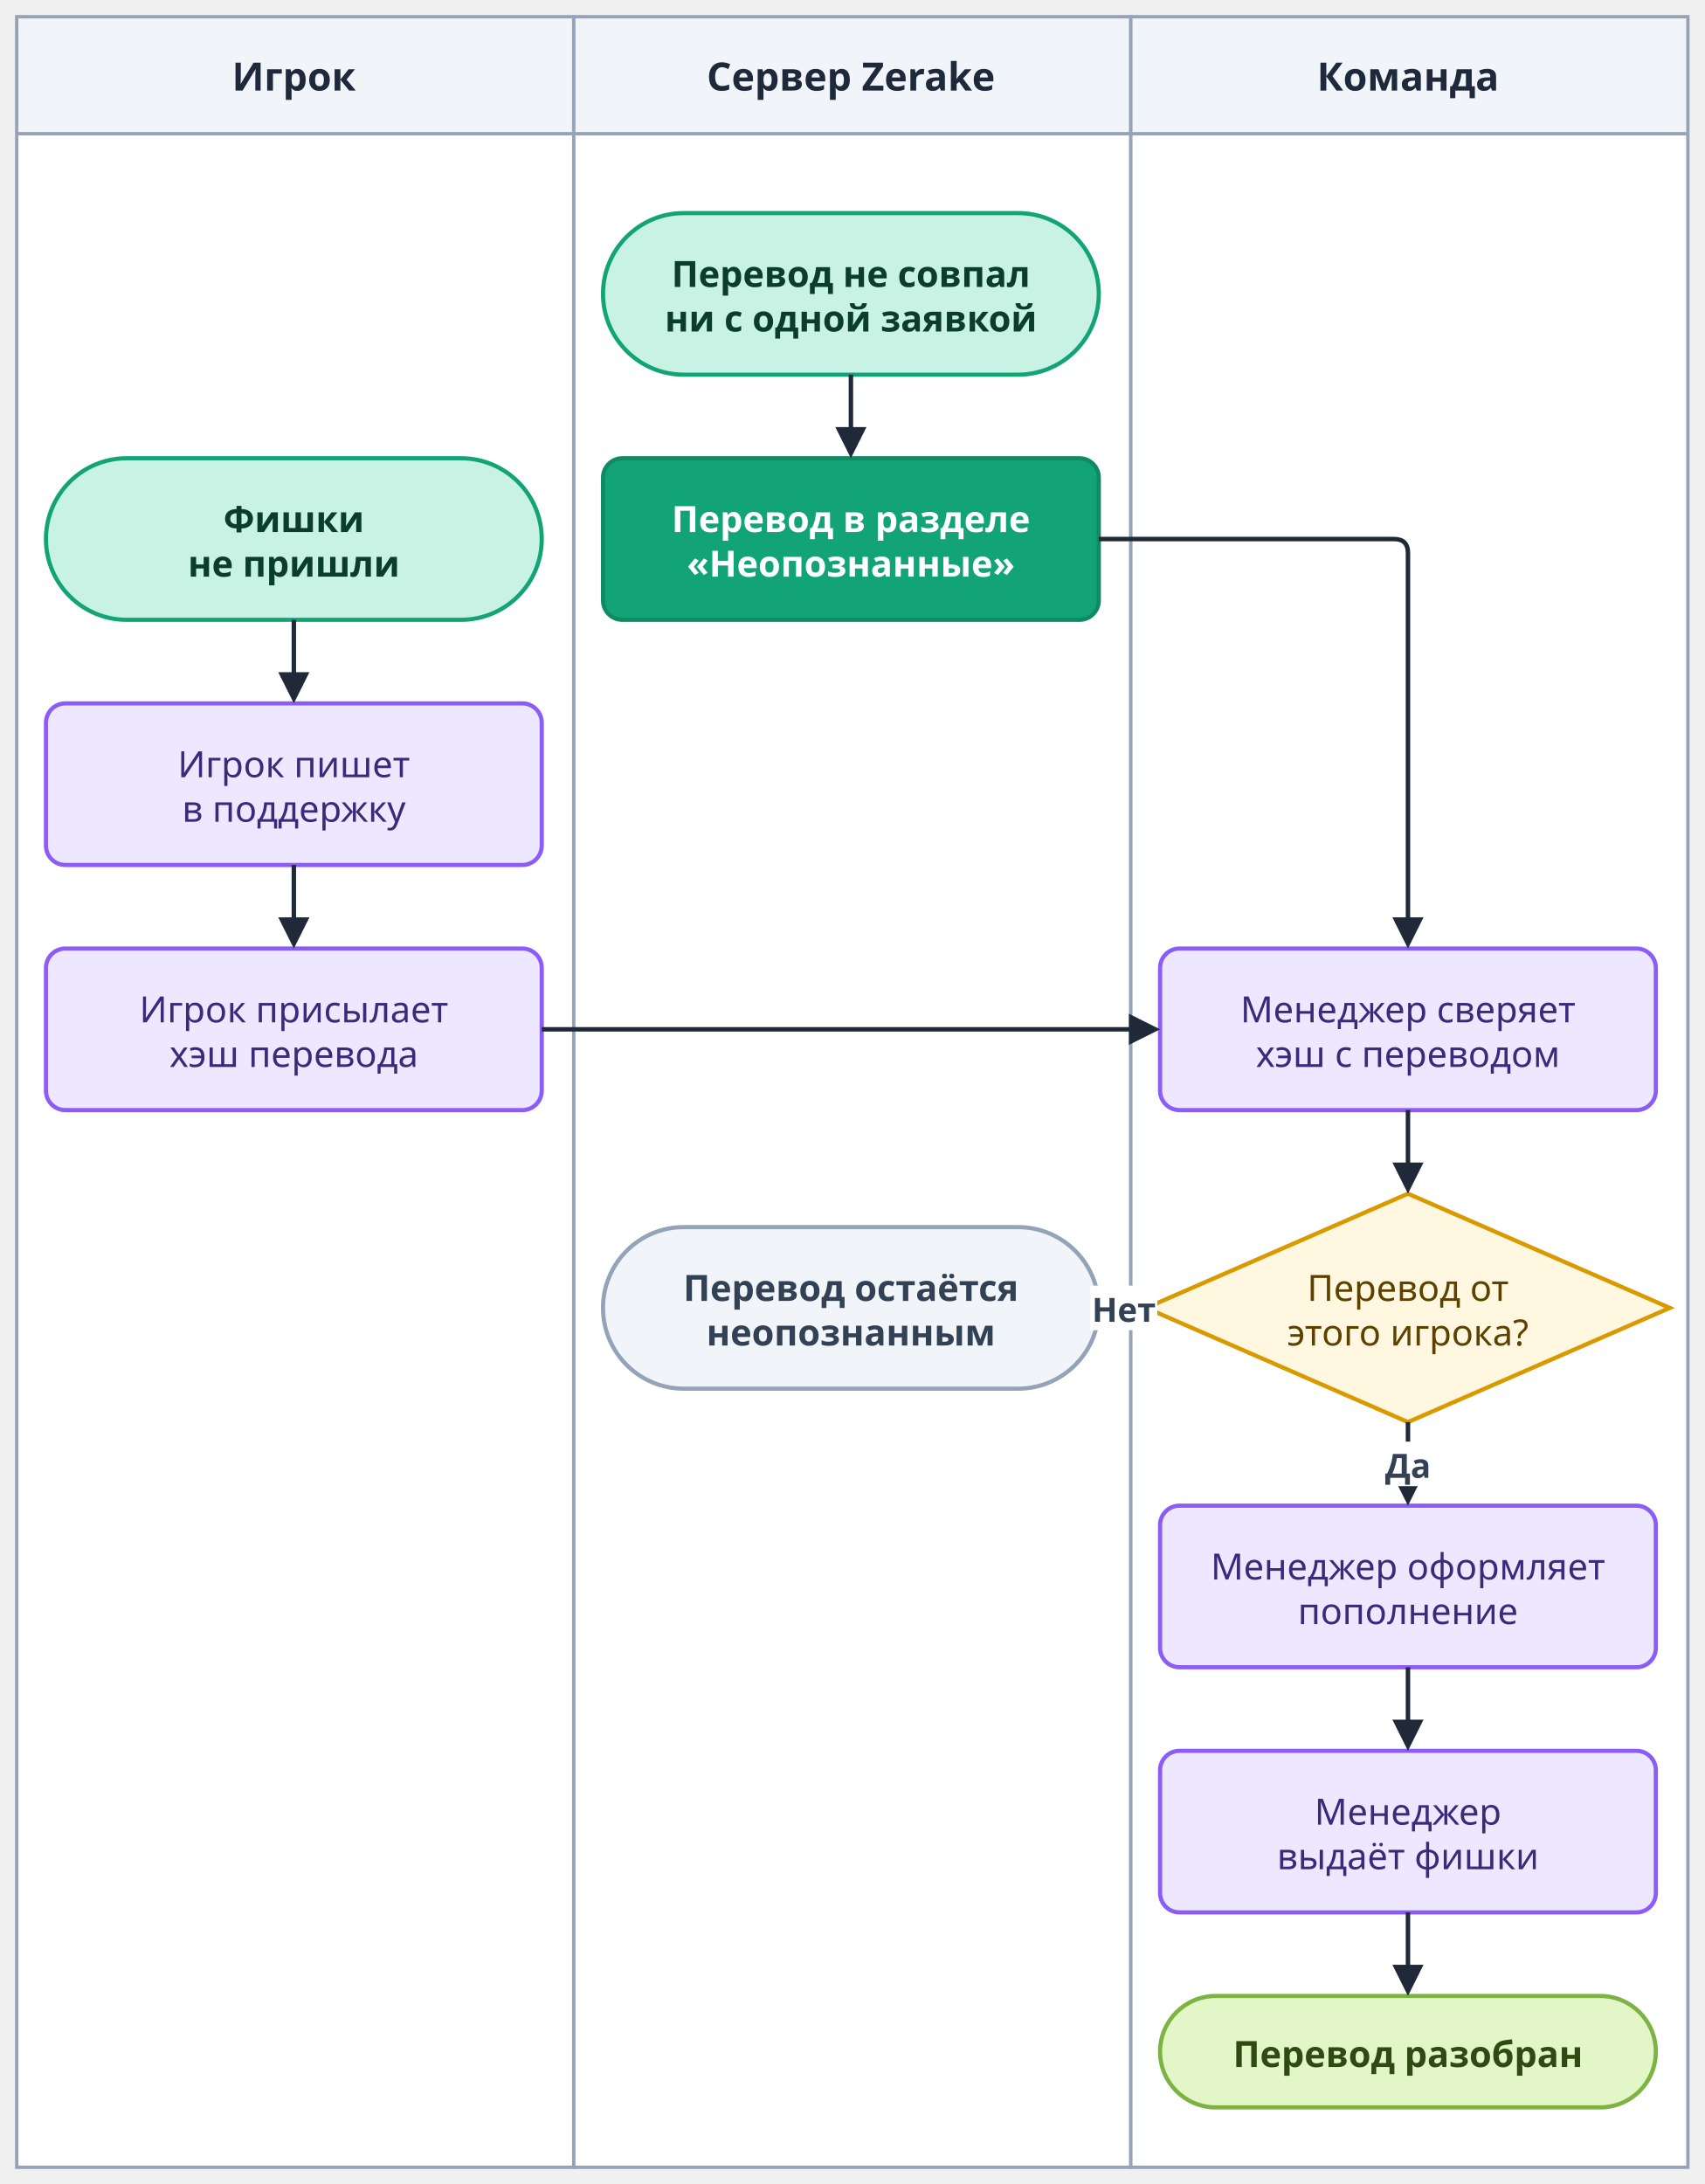
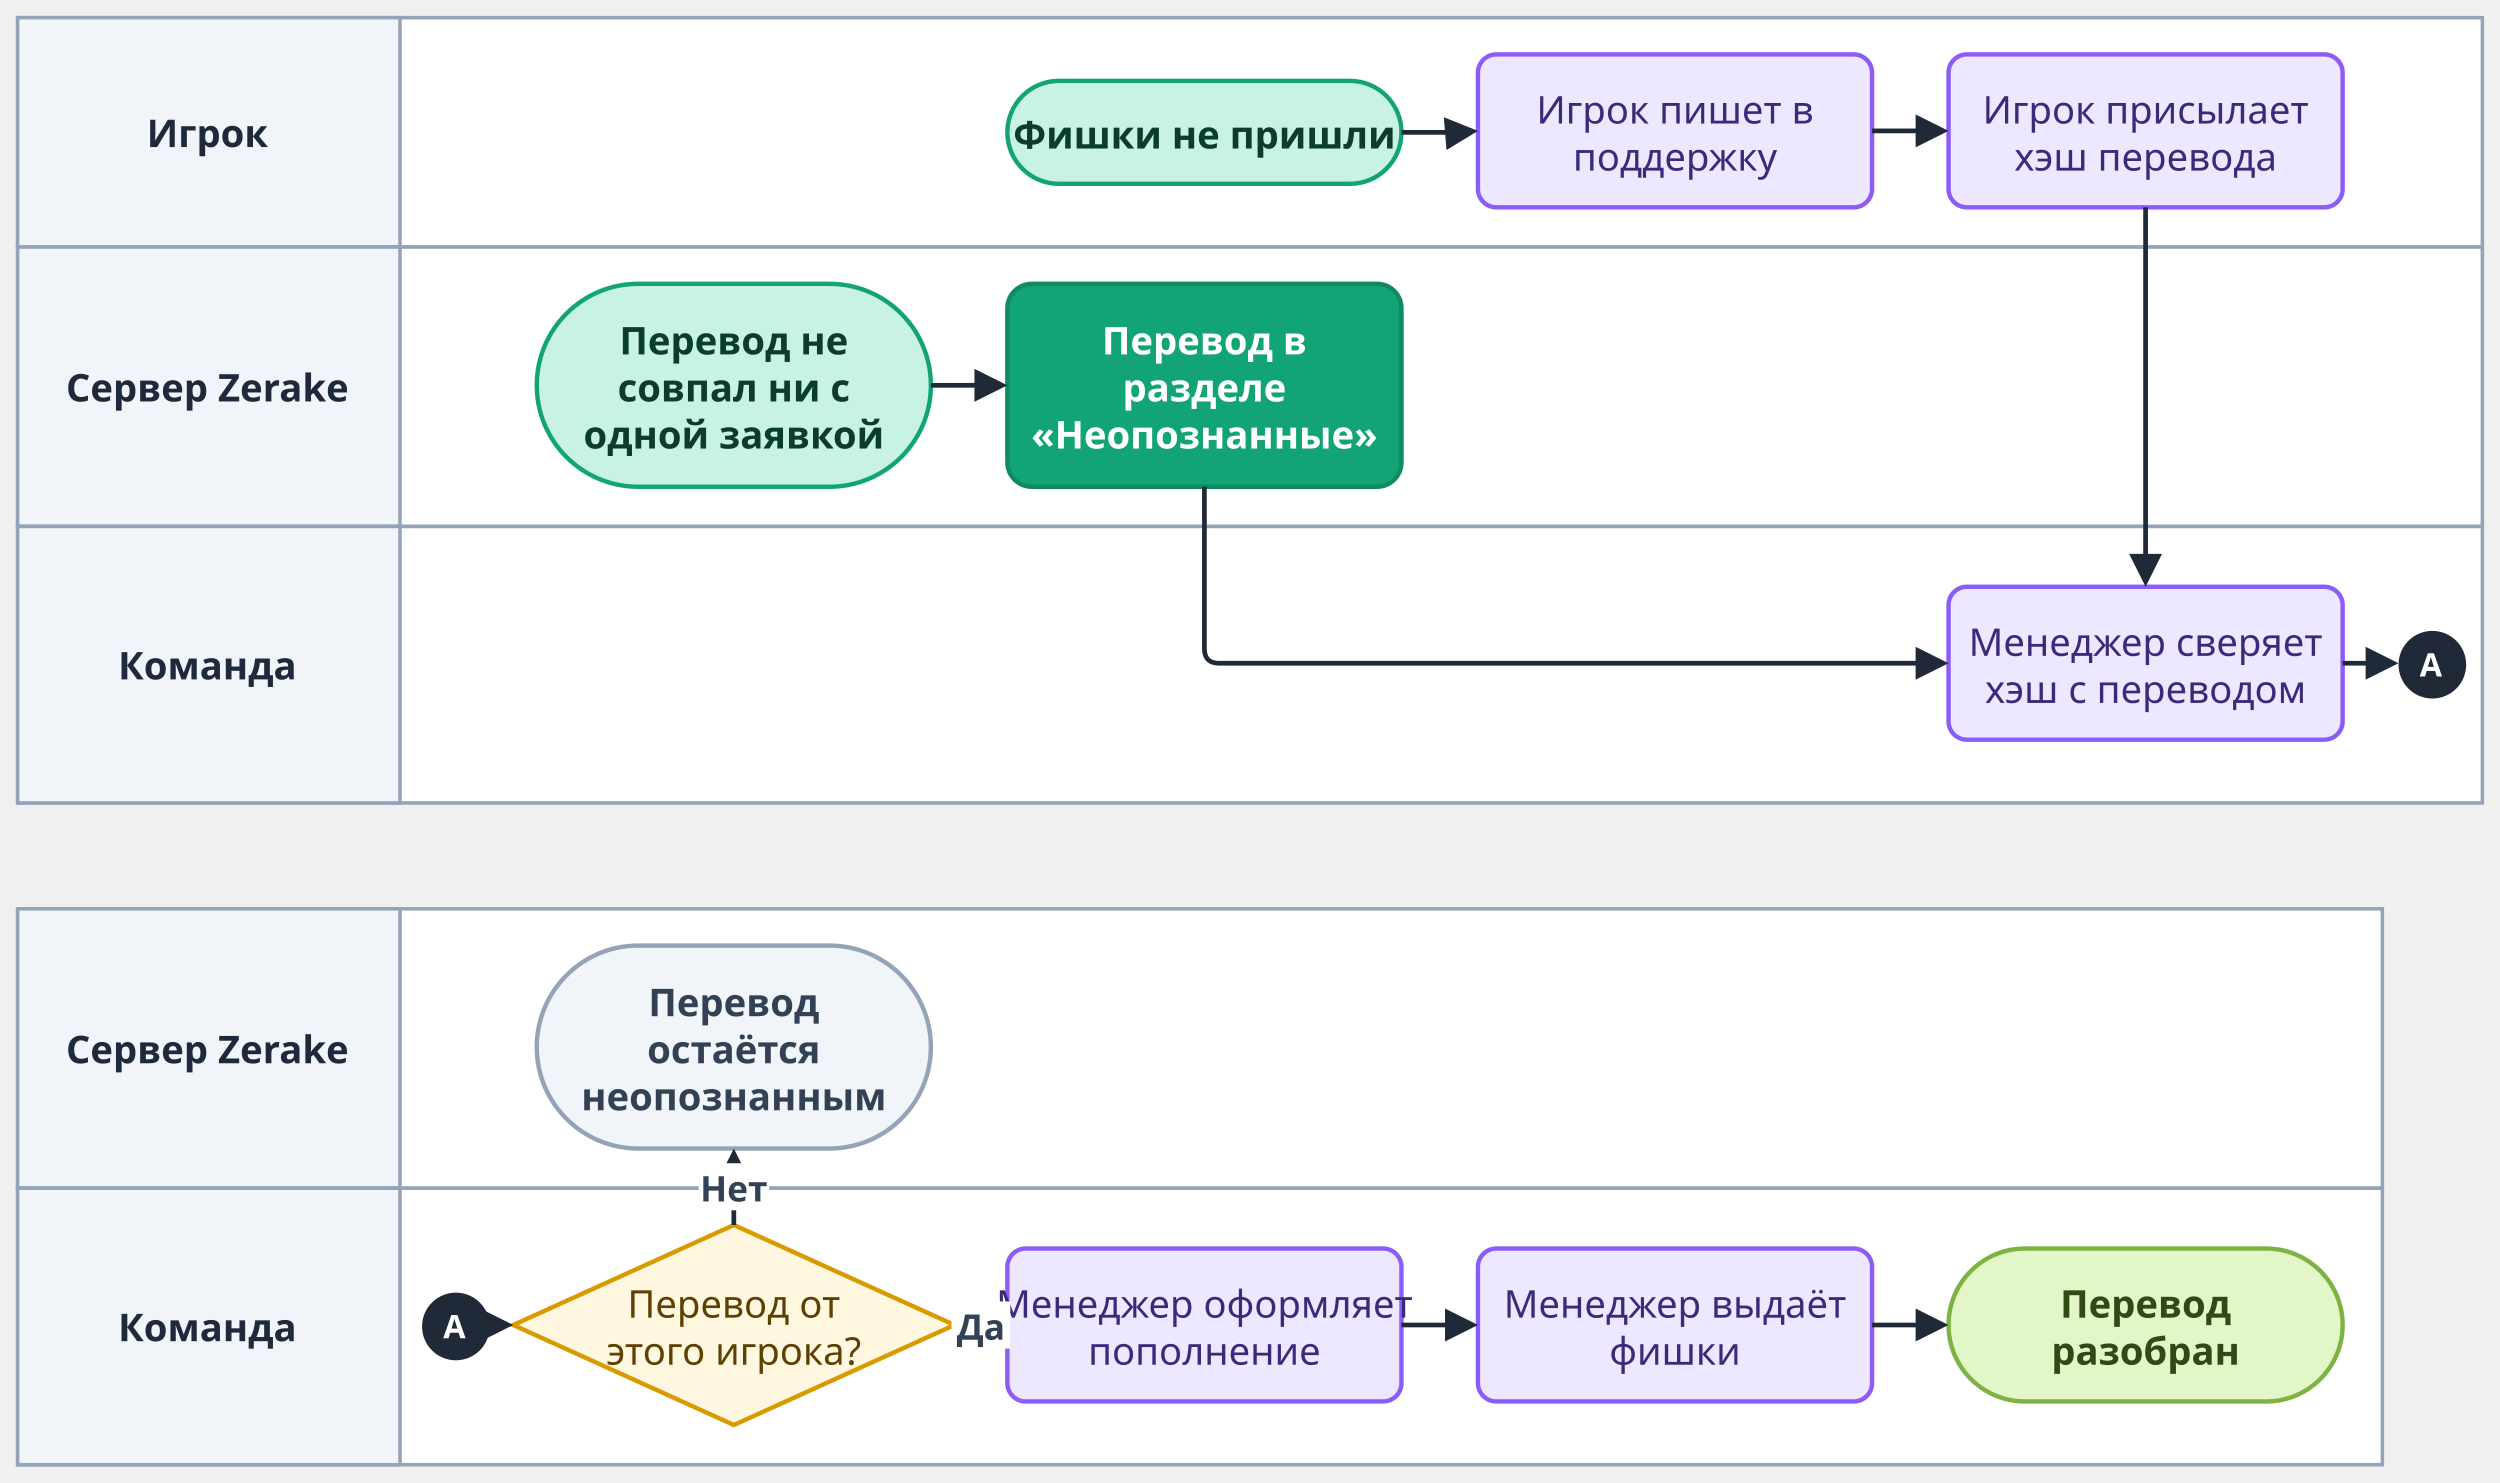
- <svg xmlns="http://www.w3.org/2000/svg" width="612" height="784" role="img" aria-label="Разбор неопознанного перевода" viewBox="894.5 -5.5 612 784" style="">
+ <svg xmlns="http://www.w3.org/2000/svg" width="850" height="504" role="img" aria-label="Разбор неопознанного перевода" viewBox="775.5 -4.5 850 504" style="">
  <g>
    <g />
-     <g transform="translate(900,0) scale(1)">
-       <g transform="translate(0.5,0.5)" style="visibility: visible;">
-         <path d="M 0 42 L 0 0 L 200 0 L 200 42" fill="#f1f4f9" stroke="#94a3b8" stroke-width="1.2" stroke-miterlimit="10" pointer-events="all" style="fill: light-dark(rgb(241, 244, 249), rgb(25, 28, 32)); stroke: light-dark(rgb(148, 163, 184), rgb(87, 100, 118));" />
-         <path d="M 0 42 L 0 772 L 200 772 L 200 42" fill="#ffffff" stroke="#94a3b8" stroke-width="1.2" stroke-miterlimit="10" pointer-events="all" style="fill: light-dark(rgb(255, 255, 255), rgb(18, 18, 18)); stroke: light-dark(rgb(148, 163, 184), rgb(87, 100, 118));" />
-         <path d="M 0 42 L 200 42" fill="none" stroke="white" stroke-width="9.2" stroke-miterlimit="10" pointer-events="stroke" style="stroke: light-dark(rgb(148, 163, 184), rgb(87, 100, 118));" visibility="hidden" vector-effect="non-scaling-stroke" />
-         <path d="M 0 42 L 200 42" fill="none" stroke="#94a3b8" stroke-width="1.2" stroke-miterlimit="10" pointer-events="all" style="stroke: light-dark(rgb(148, 163, 184), rgb(87, 100, 118));" />
-       </g>
-       <g style="">
-         <g fill="#1E293B" font-family="'Segoe UI'" font-weight="bold" text-anchor="middle" font-size="14px" style="fill: light-dark(rgb(30, 41, 59), rgb(195, 204, 220));">
-           <text x="100" y="27">Игрок</text>
-         </g>
-       </g>
-       <g transform="translate(0.5,0.5)" style="visibility: visible;">
-         <path d="M 200 42 L 200 0 L 400 0 L 400 42" fill="#f1f4f9" stroke="#94a3b8" stroke-width="1.2" stroke-miterlimit="10" pointer-events="all" style="fill: light-dark(rgb(241, 244, 249), rgb(25, 28, 32)); stroke: light-dark(rgb(148, 163, 184), rgb(87, 100, 118));" />
-         <path d="M 200 42 L 200 772 L 400 772 L 400 42" fill="#ffffff" stroke="#94a3b8" stroke-width="1.2" stroke-miterlimit="10" pointer-events="all" style="fill: light-dark(rgb(255, 255, 255), rgb(18, 18, 18)); stroke: light-dark(rgb(148, 163, 184), rgb(87, 100, 118));" />
-         <path d="M 200 42 L 400 42" fill="none" stroke="white" stroke-width="9.2" stroke-miterlimit="10" pointer-events="stroke" style="stroke: light-dark(rgb(148, 163, 184), rgb(87, 100, 118));" visibility="hidden" vector-effect="non-scaling-stroke" />
-         <path d="M 200 42 L 400 42" fill="none" stroke="#94a3b8" stroke-width="1.2" stroke-miterlimit="10" pointer-events="all" style="stroke: light-dark(rgb(148, 163, 184), rgb(87, 100, 118));" />
-       </g>
-       <g style="">
-         <g fill="#1E293B" font-family="'Segoe UI'" font-weight="bold" text-anchor="middle" font-size="14px" style="fill: light-dark(rgb(30, 41, 59), rgb(195, 204, 220));">
-           <text x="300" y="27">Сервер Zerake</text>
-         </g>
-       </g>
-       <g transform="translate(0.5,0.5)" style="visibility: visible;">
-         <path d="M 400 42 L 400 0 L 600 0 L 600 42" fill="#f1f4f9" stroke="#94a3b8" stroke-width="1.2" stroke-miterlimit="10" pointer-events="all" style="fill: light-dark(rgb(241, 244, 249), rgb(25, 28, 32)); stroke: light-dark(rgb(148, 163, 184), rgb(87, 100, 118));" />
-         <path d="M 400 42 L 400 772 L 600 772 L 600 42" fill="#ffffff" stroke="#94a3b8" stroke-width="1.2" stroke-miterlimit="10" pointer-events="all" style="fill: light-dark(rgb(255, 255, 255), rgb(18, 18, 18)); stroke: light-dark(rgb(148, 163, 184), rgb(87, 100, 118));" />
-         <path d="M 400 42 L 600 42" fill="none" stroke="white" stroke-width="9.2" stroke-miterlimit="10" pointer-events="stroke" style="stroke: light-dark(rgb(148, 163, 184), rgb(87, 100, 118));" visibility="hidden" vector-effect="non-scaling-stroke" />
-         <path d="M 400 42 L 600 42" fill="none" stroke="#94a3b8" stroke-width="1.2" stroke-miterlimit="10" pointer-events="all" style="stroke: light-dark(rgb(148, 163, 184), rgb(87, 100, 118));" />
-       </g>
-       <g style="">
-         <g fill="#1E293B" font-family="'Segoe UI'" font-weight="bold" text-anchor="middle" font-size="14px" style="fill: light-dark(rgb(30, 41, 59), rgb(195, 204, 220));">
-           <text x="500" y="27">Команда</text>
-         </g>
-       </g>
-       <g style="visibility: visible;">
-         <rect x="211" y="71" width="178" height="58" rx="29" ry="29" fill="#c7f2e4" stroke="#12a477" stroke-width="1.5" pointer-events="all" style="fill: light-dark(rgb(199, 242, 228), rgb(9, 46, 34)); stroke: light-dark(rgb(18, 164, 119), rgb(29, 155, 116));" />
+     <g transform="translate(781,1) scale(1)">
+       <g transform="translate(0.5,0.5)" style="visibility: visible;">
+         <rect x="0" y="0" width="838" height="78" fill="#ffffff" stroke="#94a3b8" stroke-width="1.2" pointer-events="all" style="fill: light-dark(rgb(255, 255, 255), rgb(18, 18, 18)); stroke: light-dark(rgb(148, 163, 184), rgb(87, 100, 118));" />
+       </g>
+       <g transform="translate(0.5,0.5)" style="visibility: visible;">
+         <rect x="0" y="0" width="130" height="78" fill="#f1f4f9" stroke="#94a3b8" stroke-width="1.2" pointer-events="all" style="fill: light-dark(rgb(241, 244, 249), rgb(25, 28, 32)); stroke: light-dark(rgb(148, 163, 184), rgb(87, 100, 118));" />
+       </g>
+       <g style="">
+         <g fill="#1E293B" font-family="'Segoe UI'" font-weight="bold" text-anchor="middle" font-size="13px" style="fill: light-dark(rgb(30, 41, 59), rgb(195, 204, 220));">
+           <text x="65" y="44.5">Игрок</text>
+         </g>
+       </g>
+       <g transform="translate(0.5,0.5)" style="visibility: visible;">
+         <rect x="0" y="78" width="838" height="95" fill="#ffffff" stroke="#94a3b8" stroke-width="1.2" pointer-events="all" style="fill: light-dark(rgb(255, 255, 255), rgb(18, 18, 18)); stroke: light-dark(rgb(148, 163, 184), rgb(87, 100, 118));" />
+       </g>
+       <g transform="translate(0.5,0.5)" style="visibility: visible;">
+         <rect x="0" y="78" width="130" height="95" fill="#f1f4f9" stroke="#94a3b8" stroke-width="1.2" pointer-events="all" style="fill: light-dark(rgb(241, 244, 249), rgb(25, 28, 32)); stroke: light-dark(rgb(148, 163, 184), rgb(87, 100, 118));" />
+       </g>
+       <g style="">
+         <g fill="#1E293B" font-family="'Segoe UI'" font-weight="bold" text-anchor="middle" font-size="13px" style="fill: light-dark(rgb(30, 41, 59), rgb(195, 204, 220));">
+           <text x="65" y="131">Сервер Zerake</text>
+         </g>
+       </g>
+       <g transform="translate(0.5,0.5)" style="visibility: visible;">
+         <rect x="0" y="173" width="838" height="94" fill="#ffffff" stroke="#94a3b8" stroke-width="1.2" pointer-events="all" style="fill: light-dark(rgb(255, 255, 255), rgb(18, 18, 18)); stroke: light-dark(rgb(148, 163, 184), rgb(87, 100, 118));" />
+       </g>
+       <g transform="translate(0.5,0.5)" style="visibility: visible;">
+         <rect x="0" y="173" width="130" height="94" fill="#f1f4f9" stroke="#94a3b8" stroke-width="1.2" pointer-events="all" style="fill: light-dark(rgb(241, 244, 249), rgb(25, 28, 32)); stroke: light-dark(rgb(148, 163, 184), rgb(87, 100, 118));" />
+       </g>
+       <g style="">
+         <g fill="#1E293B" font-family="'Segoe UI'" font-weight="bold" text-anchor="middle" font-size="13px" style="fill: light-dark(rgb(30, 41, 59), rgb(195, 204, 220));">
+           <text x="65" y="225.5">Команда</text>
+         </g>
+       </g>
+       <g transform="translate(0.5,0.5)" style="visibility: visible;">
+         <rect x="0" y="303" width="804" height="95" fill="#ffffff" stroke="#94a3b8" stroke-width="1.2" pointer-events="all" style="fill: light-dark(rgb(255, 255, 255), rgb(18, 18, 18)); stroke: light-dark(rgb(148, 163, 184), rgb(87, 100, 118));" />
+       </g>
+       <g transform="translate(0.5,0.5)" style="visibility: visible;">
+         <rect x="0" y="303" width="130" height="95" fill="#f1f4f9" stroke="#94a3b8" stroke-width="1.2" pointer-events="all" style="fill: light-dark(rgb(241, 244, 249), rgb(25, 28, 32)); stroke: light-dark(rgb(148, 163, 184), rgb(87, 100, 118));" />
+       </g>
+       <g style="">
+         <g fill="#1E293B" font-family="'Segoe UI'" font-weight="bold" text-anchor="middle" font-size="13px" style="fill: light-dark(rgb(30, 41, 59), rgb(195, 204, 220));">
+           <text x="65" y="356">Сервер Zerake</text>
+         </g>
+       </g>
+       <g transform="translate(0.5,0.5)" style="visibility: visible;">
+         <rect x="0" y="398" width="804" height="94" fill="#ffffff" stroke="#94a3b8" stroke-width="1.2" pointer-events="all" style="fill: light-dark(rgb(255, 255, 255), rgb(18, 18, 18)); stroke: light-dark(rgb(148, 163, 184), rgb(87, 100, 118));" />
+       </g>
+       <g transform="translate(0.5,0.5)" style="visibility: visible;">
+         <rect x="0" y="398" width="130" height="94" fill="#f1f4f9" stroke="#94a3b8" stroke-width="1.2" pointer-events="all" style="fill: light-dark(rgb(241, 244, 249), rgb(25, 28, 32)); stroke: light-dark(rgb(148, 163, 184), rgb(87, 100, 118));" />
+       </g>
+       <g style="">
+         <g fill="#1E293B" font-family="'Segoe UI'" font-weight="bold" text-anchor="middle" font-size="13px" style="fill: light-dark(rgb(30, 41, 59), rgb(195, 204, 220));">
+           <text x="65" y="450.5">Команда</text>
+         </g>
+       </g>
+       <g style="visibility: visible;">
+         <rect x="177" y="91" width="134" height="69" rx="34.5" ry="34.5" fill="#c7f2e4" stroke="#12a477" stroke-width="1.5" pointer-events="all" style="fill: light-dark(rgb(199, 242, 228), rgb(9, 46, 34)); stroke: light-dark(rgb(18, 164, 119), rgb(29, 155, 116));" />
      </g>
      <g style="">
        <g fill="#0B3D2C" font-family="'Segoe UI'" font-weight="bold" text-anchor="middle" font-size="13px" style="fill: light-dark(rgb(11, 61, 44), rgb(162, 205, 191));">
-           <text x="300" y="97.5">Перевод не совпал</text>
-           <text x="300" y="113.5">ни с одной заявкой</text>
-         </g>
-       </g>
-       <g style="visibility: visible;">
-         <rect x="11" y="159" width="178" height="58" rx="29" ry="29" fill="#c7f2e4" stroke="#12a477" stroke-width="1.5" pointer-events="all" style="fill: light-dark(rgb(199, 242, 228), rgb(9, 46, 34)); stroke: light-dark(rgb(18, 164, 119), rgb(29, 155, 116));" />
+           <text x="244" y="115">Перевод не</text>
+           <text x="244" y="131">совпал ни с</text>
+           <text x="244" y="147">одной заявкой</text>
+         </g>
+       </g>
+       <g style="visibility: visible;">
+         <rect x="337" y="22" width="134" height="35" rx="17.5" ry="17.5" fill="#c7f2e4" stroke="#12a477" stroke-width="1.5" pointer-events="all" style="fill: light-dark(rgb(199, 242, 228), rgb(9, 46, 34)); stroke: light-dark(rgb(18, 164, 119), rgb(29, 155, 116));" />
      </g>
      <g style="">
        <g fill="#0B3D2C" font-family="'Segoe UI'" font-weight="bold" text-anchor="middle" font-size="13px" style="fill: light-dark(rgb(11, 61, 44), rgb(162, 205, 191));">
-           <text x="100" y="185.5">Фишки</text>
-           <text x="100" y="201.5">не пришли</text>
-         </g>
-       </g>
-       <g style="visibility: visible;">
-         <rect x="211" y="159" width="178" height="58" rx="6.96" ry="6.96" fill="#12a477" stroke="#0f8a63" stroke-width="1.5" pointer-events="all" style="fill: light-dark(rgb(18, 164, 119), rgb(29, 155, 116)); stroke: light-dark(rgb(15, 138, 99), rgb(62, 168, 134));" />
+           <text x="404" y="45">Фишки не пришли</text>
+         </g>
+       </g>
+       <g style="visibility: visible;">
+         <rect x="337" y="91" width="134" height="69" rx="8.28" ry="8.28" fill="#12a477" stroke="#0f8a63" stroke-width="1.5" pointer-events="all" style="fill: light-dark(rgb(18, 164, 119), rgb(29, 155, 116)); stroke: light-dark(rgb(15, 138, 99), rgb(62, 168, 134));" />
      </g>
      <g style="">
        <g fill="#FFFFFF" font-family="'Segoe UI'" font-weight="bold" text-anchor="middle" font-size="13px" style="fill: light-dark(rgb(255, 255, 255), rgb(18, 18, 18));">
-           <text x="300" y="185.5">Перевод в разделе</text>
-           <text x="300" y="201.5">«Неопознанные»</text>
-         </g>
-       </g>
-       <g style="visibility: visible;">
-         <rect x="11" y="247" width="178" height="58" rx="6.96" ry="6.96" fill="#ede7ff" stroke="#8b5cf6" stroke-width="1.5" pointer-events="all" style="fill: light-dark(rgb(237, 231, 255), rgb(38, 33, 53)); stroke: light-dark(rgb(139, 92, 246), rgb(162, 122, 254));" />
-       </g>
-       <g style="">
-         <g fill="#3B2A7A" font-family="'Segoe UI'" text-anchor="middle" font-size="13px" style="fill: light-dark(rgb(59, 42, 122), rgb(200, 185, 254));">
-           <text x="100" y="273.5">Игрок пишет</text>
-           <text x="100" y="289.5">в поддержку</text>
-         </g>
-       </g>
-       <g style="visibility: visible;">
-         <rect x="11" y="335" width="178" height="58" rx="6.96" ry="6.96" fill="#ede7ff" stroke="#8b5cf6" stroke-width="1.5" pointer-events="all" style="fill: light-dark(rgb(237, 231, 255), rgb(38, 33, 53)); stroke: light-dark(rgb(139, 92, 246), rgb(162, 122, 254));" />
-       </g>
-       <g style="">
-         <g fill="#3B2A7A" font-family="'Segoe UI'" text-anchor="middle" font-size="13px" style="fill: light-dark(rgb(59, 42, 122), rgb(200, 185, 254));">
-           <text x="100" y="361.5">Игрок присылает</text>
-           <text x="100" y="377.5">хэш перевода</text>
-         </g>
-       </g>
-       <g style="visibility: visible;">
-         <rect x="411" y="335" width="178" height="58" rx="6.96" ry="6.96" fill="#ede7ff" stroke="#8b5cf6" stroke-width="1.5" pointer-events="all" style="fill: light-dark(rgb(237, 231, 255), rgb(38, 33, 53)); stroke: light-dark(rgb(139, 92, 246), rgb(162, 122, 254));" />
-       </g>
-       <g style="">
-         <g fill="#3B2A7A" font-family="'Segoe UI'" text-anchor="middle" font-size="13px" style="fill: light-dark(rgb(59, 42, 122), rgb(200, 185, 254));">
-           <text x="500" y="361.5">Менеджер сверяет</text>
-           <text x="500" y="377.5">хэш с переводом</text>
-         </g>
-       </g>
-       <g style="visibility: visible;">
-         <path d="M 500 423 L 594 464 L 500 505 L 406 464 Z" fill="#fff7e0" stroke="#d99a00" stroke-width="1.5" stroke-miterlimit="10" pointer-events="all" style="fill: light-dark(rgb(255, 247, 224), rgb(32, 25, 5)); stroke: light-dark(rgb(217, 154, 0), rgb(155, 101, 0));" />
+           <text x="404" y="115">Перевод в</text>
+           <text x="404" y="131">разделе</text>
+           <text x="404" y="147">«Неопознанные»</text>
+         </g>
+       </g>
+       <g style="visibility: visible;">
+         <rect x="497" y="13" width="134" height="52" rx="6.24" ry="6.24" fill="#ede7ff" stroke="#8b5cf6" stroke-width="1.5" pointer-events="all" style="fill: light-dark(rgb(237, 231, 255), rgb(38, 33, 53)); stroke: light-dark(rgb(139, 92, 246), rgb(162, 122, 254));" />
+       </g>
+       <g style="">
+         <g fill="#3B2A7A" font-family="'Segoe UI'" text-anchor="middle" font-size="13px" style="fill: light-dark(rgb(59, 42, 122), rgb(200, 185, 254));">
+           <text x="564" y="36.5">Игрок пишет в</text>
+           <text x="564" y="52.5">поддержку</text>
+         </g>
+       </g>
+       <g style="visibility: visible;">
+         <rect x="657" y="13" width="134" height="52" rx="6.24" ry="6.24" fill="#ede7ff" stroke="#8b5cf6" stroke-width="1.5" pointer-events="all" style="fill: light-dark(rgb(237, 231, 255), rgb(38, 33, 53)); stroke: light-dark(rgb(139, 92, 246), rgb(162, 122, 254));" />
+       </g>
+       <g style="">
+         <g fill="#3B2A7A" font-family="'Segoe UI'" text-anchor="middle" font-size="13px" style="fill: light-dark(rgb(59, 42, 122), rgb(200, 185, 254));">
+           <text x="724" y="36.5">Игрок присылает</text>
+           <text x="724" y="52.5">хэш перевода</text>
+         </g>
+       </g>
+       <g style="visibility: visible;">
+         <rect x="657" y="194" width="134" height="52" rx="6.24" ry="6.24" fill="#ede7ff" stroke="#8b5cf6" stroke-width="1.5" pointer-events="all" style="fill: light-dark(rgb(237, 231, 255), rgb(38, 33, 53)); stroke: light-dark(rgb(139, 92, 246), rgb(162, 122, 254));" />
+       </g>
+       <g style="">
+         <g fill="#3B2A7A" font-family="'Segoe UI'" text-anchor="middle" font-size="13px" style="fill: light-dark(rgb(59, 42, 122), rgb(200, 185, 254));">
+           <text x="724" y="217.5">Менеджер сверяет</text>
+           <text x="724" y="233.5">хэш с переводом</text>
+         </g>
+       </g>
+       <g style="visibility: visible;">
+         <path d="M 244 411 L 319 445 L 244 479 L 169 445 Z" fill="#fff7e0" stroke="#d99a00" stroke-width="1.5" stroke-miterlimit="10" pointer-events="all" style="fill: light-dark(rgb(255, 247, 224), rgb(32, 25, 5)); stroke: light-dark(rgb(217, 154, 0), rgb(155, 101, 0));" />
      </g>
      <g style="">
        <g fill="#5C4100" font-family="'Segoe UI'" text-anchor="middle" font-size="13px" style="fill: light-dark(rgb(92, 65, 0), rgb(202, 179, 123));">
-           <text x="500" y="461.5">Перевод от</text>
-           <text x="500" y="477.5">этого игрока?</text>
-         </g>
-       </g>
-       <g style="visibility: visible;">
-         <rect x="211" y="435" width="178" height="58" rx="29" ry="29" fill="#f1f5f9" stroke="#94a3b8" stroke-width="1.5" pointer-events="all" style="fill: light-dark(rgb(241, 245, 249), rgb(23, 27, 30)); stroke: light-dark(rgb(148, 163, 184), rgb(87, 100, 118));" />
+           <text x="244" y="442.5">Перевод от</text>
+           <text x="244" y="458.5">этого игрока?</text>
+         </g>
+       </g>
+       <g style="visibility: visible;">
+         <rect x="177" y="316" width="134" height="69" rx="34.5" ry="34.5" fill="#f1f5f9" stroke="#94a3b8" stroke-width="1.5" pointer-events="all" style="fill: light-dark(rgb(241, 245, 249), rgb(23, 27, 30)); stroke: light-dark(rgb(148, 163, 184), rgb(87, 100, 118));" />
      </g>
      <g style="">
        <g fill="#334155" font-family="'Segoe UI'" font-weight="bold" text-anchor="middle" font-size="13px" style="fill: light-dark(rgb(51, 65, 85), rgb(172, 184, 201));">
-           <text x="300" y="461.5">Перевод остаётся</text>
-           <text x="300" y="477.5">неопознанным</text>
-         </g>
-       </g>
-       <g style="visibility: visible;">
-         <rect x="411" y="535" width="178" height="58" rx="6.96" ry="6.96" fill="#ede7ff" stroke="#8b5cf6" stroke-width="1.5" pointer-events="all" style="fill: light-dark(rgb(237, 231, 255), rgb(38, 33, 53)); stroke: light-dark(rgb(139, 92, 246), rgb(162, 122, 254));" />
-       </g>
-       <g style="">
-         <g fill="#3B2A7A" font-family="'Segoe UI'" text-anchor="middle" font-size="13px" style="fill: light-dark(rgb(59, 42, 122), rgb(200, 185, 254));">
-           <text x="500" y="561.5">Менеджер оформляет</text>
-           <text x="500" y="577.5">пополнение</text>
-         </g>
-       </g>
-       <g style="visibility: visible;">
-         <rect x="411" y="623" width="178" height="58" rx="6.96" ry="6.96" fill="#ede7ff" stroke="#8b5cf6" stroke-width="1.5" pointer-events="all" style="fill: light-dark(rgb(237, 231, 255), rgb(38, 33, 53)); stroke: light-dark(rgb(139, 92, 246), rgb(162, 122, 254));" />
-       </g>
-       <g style="">
-         <g fill="#3B2A7A" font-family="'Segoe UI'" text-anchor="middle" font-size="13px" style="fill: light-dark(rgb(59, 42, 122), rgb(200, 185, 254));">
-           <text x="500" y="649.5">Менеджер</text>
-           <text x="500" y="665.5">выдаёт фишки</text>
-         </g>
-       </g>
-       <g style="visibility: visible;">
-         <rect x="411" y="711" width="178" height="40" rx="20" ry="20" fill="#e3f6c8" stroke="#7cb342" stroke-width="1.5" pointer-events="all" style="fill: light-dark(rgb(227, 246, 200), rgb(22, 38, 0)); stroke: light-dark(rgb(124, 179, 66), rgb(69, 117, 20));" />
+           <text x="244" y="340">Перевод</text>
+           <text x="244" y="356">остаётся</text>
+           <text x="244" y="372">неопознанным</text>
+         </g>
+       </g>
+       <g style="visibility: visible;">
+         <rect x="337" y="419" width="134" height="52" rx="6.24" ry="6.24" fill="#ede7ff" stroke="#8b5cf6" stroke-width="1.5" pointer-events="all" style="fill: light-dark(rgb(237, 231, 255), rgb(38, 33, 53)); stroke: light-dark(rgb(139, 92, 246), rgb(162, 122, 254));" />
+       </g>
+       <g style="">
+         <g fill="#3B2A7A" font-family="'Segoe UI'" text-anchor="middle" font-size="13px" style="fill: light-dark(rgb(59, 42, 122), rgb(200, 185, 254));">
+           <text x="404" y="442.5">Менеджер оформляет</text>
+           <text x="404" y="458.5">пополнение</text>
+         </g>
+       </g>
+       <g style="visibility: visible;">
+         <rect x="497" y="419" width="134" height="52" rx="6.24" ry="6.24" fill="#ede7ff" stroke="#8b5cf6" stroke-width="1.5" pointer-events="all" style="fill: light-dark(rgb(237, 231, 255), rgb(38, 33, 53)); stroke: light-dark(rgb(139, 92, 246), rgb(162, 122, 254));" />
+       </g>
+       <g style="">
+         <g fill="#3B2A7A" font-family="'Segoe UI'" text-anchor="middle" font-size="13px" style="fill: light-dark(rgb(59, 42, 122), rgb(200, 185, 254));">
+           <text x="564" y="442.5">Менеджер выдаёт</text>
+           <text x="564" y="458.5">фишки</text>
+         </g>
+       </g>
+       <g style="visibility: visible;">
+         <rect x="657" y="419" width="134" height="52" rx="26" ry="26" fill="#e3f6c8" stroke="#7cb342" stroke-width="1.5" pointer-events="all" style="fill: light-dark(rgb(227, 246, 200), rgb(22, 38, 0)); stroke: light-dark(rgb(124, 179, 66), rgb(69, 117, 20));" />
      </g>
      <g style="">
        <g fill="#2F4A12" font-family="'Segoe UI'" font-weight="bold" text-anchor="middle" font-size="13px" style="fill: light-dark(rgb(47, 74, 18), rgb(168, 191, 143));">
-           <text x="500" y="736.5">Перевод разобран</text>
-         </g>
-       </g>
-       <g style="visibility: visible;">
-         <path d="M 300 129 L 300 144 Q 300 149 300 144 L 300 141.5 Q 300 139 300 143.81 L 300 148.61" fill="none" stroke="white" stroke-width="9.6" stroke-miterlimit="10" pointer-events="stroke" style="stroke: light-dark(rgb(31, 41, 55), rgb(196, 204, 216));" visibility="hidden" vector-effect="non-scaling-stroke" />
-         <path d="M 300 129 L 300 144 Q 300 149 300 144 L 300 141.5 Q 300 139 300 143.81 L 300 148.61" fill="none" stroke="#1f2937" stroke-width="1.6" stroke-miterlimit="10" pointer-events="stroke" style="stroke: light-dark(rgb(31, 41, 55), rgb(196, 204, 216));" />
-         <path d="M 300 157.21 L 295.7 148.61 L 304.3 148.61 Z" fill="#1f2937" stroke="#1f2937" stroke-width="1.6" stroke-miterlimit="10" pointer-events="all" style="fill: light-dark(rgb(31, 41, 55), rgb(196, 204, 216)); stroke: light-dark(rgb(31, 41, 55), rgb(196, 204, 216));" />
-       </g>
-       <g style="visibility: visible;">
-         <path d="M 389 188 L 495 188 Q 500 188 500 193 L 500 324.61" fill="none" stroke="white" stroke-width="9.6" stroke-miterlimit="10" pointer-events="stroke" style="stroke: light-dark(rgb(31, 41, 55), rgb(196, 204, 216));" visibility="hidden" vector-effect="non-scaling-stroke" />
-         <path d="M 389 188 L 495 188 Q 500 188 500 193 L 500 324.61" fill="none" stroke="#1f2937" stroke-width="1.6" stroke-miterlimit="10" pointer-events="stroke" style="stroke: light-dark(rgb(31, 41, 55), rgb(196, 204, 216));" />
-         <path d="M 500 333.21 L 495.7 324.61 L 504.3 324.61 Z" fill="#1f2937" stroke="#1f2937" stroke-width="1.6" stroke-miterlimit="10" pointer-events="all" style="fill: light-dark(rgb(31, 41, 55), rgb(196, 204, 216)); stroke: light-dark(rgb(31, 41, 55), rgb(196, 204, 216));" />
-       </g>
-       <g style="visibility: visible;">
-         <path d="M 100 217 L 100 232 Q 100 237 100 232 L 100 229.5 Q 100 227 100 231.81 L 100 236.61" fill="none" stroke="white" stroke-width="9.6" stroke-miterlimit="10" pointer-events="stroke" style="stroke: light-dark(rgb(31, 41, 55), rgb(196, 204, 216));" visibility="hidden" vector-effect="non-scaling-stroke" />
-         <path d="M 100 217 L 100 232 Q 100 237 100 232 L 100 229.5 Q 100 227 100 231.81 L 100 236.61" fill="none" stroke="#1f2937" stroke-width="1.6" stroke-miterlimit="10" pointer-events="stroke" style="stroke: light-dark(rgb(31, 41, 55), rgb(196, 204, 216));" />
-         <path d="M 100 245.21 L 95.7 236.61 L 104.3 236.61 Z" fill="#1f2937" stroke="#1f2937" stroke-width="1.6" stroke-miterlimit="10" pointer-events="all" style="fill: light-dark(rgb(31, 41, 55), rgb(196, 204, 216)); stroke: light-dark(rgb(31, 41, 55), rgb(196, 204, 216));" />
-       </g>
-       <g style="visibility: visible;">
-         <path d="M 100 305 L 100 320 Q 100 325 100 320 L 100 317.5 Q 100 315 100 319.81 L 100 324.61" fill="none" stroke="white" stroke-width="9.6" stroke-miterlimit="10" pointer-events="stroke" style="stroke: light-dark(rgb(31, 41, 55), rgb(196, 204, 216));" visibility="hidden" vector-effect="non-scaling-stroke" />
-         <path d="M 100 305 L 100 320 Q 100 325 100 320 L 100 317.5 Q 100 315 100 319.81 L 100 324.61" fill="none" stroke="#1f2937" stroke-width="1.6" stroke-miterlimit="10" pointer-events="stroke" style="stroke: light-dark(rgb(31, 41, 55), rgb(196, 204, 216));" />
-         <path d="M 100 333.21 L 95.7 324.61 L 104.3 324.61 Z" fill="#1f2937" stroke="#1f2937" stroke-width="1.6" stroke-miterlimit="10" pointer-events="all" style="fill: light-dark(rgb(31, 41, 55), rgb(196, 204, 216)); stroke: light-dark(rgb(31, 41, 55), rgb(196, 204, 216));" />
-       </g>
-       <g style="visibility: visible;">
-         <path d="M 189 364 L 400.61 364" fill="none" stroke="white" stroke-width="9.6" stroke-miterlimit="10" pointer-events="stroke" style="stroke: light-dark(rgb(31, 41, 55), rgb(196, 204, 216));" visibility="hidden" vector-effect="non-scaling-stroke" />
-         <path d="M 189 364 L 400.61 364" fill="none" stroke="#1f2937" stroke-width="1.6" stroke-miterlimit="10" pointer-events="stroke" style="stroke: light-dark(rgb(31, 41, 55), rgb(196, 204, 216));" />
-         <path d="M 409.21 364 L 400.61 368.3 L 400.61 359.7 Z" fill="#1f2937" stroke="#1f2937" stroke-width="1.6" stroke-miterlimit="10" pointer-events="all" style="fill: light-dark(rgb(31, 41, 55), rgb(196, 204, 216)); stroke: light-dark(rgb(31, 41, 55), rgb(196, 204, 216));" />
-       </g>
-       <g style="visibility: visible;">
-         <path d="M 500 393 L 500 408 Q 500 413 500 408 L 500 405.5 Q 500 403 500 407.81 L 500 412.61" fill="none" stroke="white" stroke-width="9.6" stroke-miterlimit="10" pointer-events="stroke" style="stroke: light-dark(rgb(31, 41, 55), rgb(196, 204, 216));" visibility="hidden" vector-effect="non-scaling-stroke" />
-         <path d="M 500 393 L 500 408 Q 500 413 500 408 L 500 405.5 Q 500 403 500 407.81 L 500 412.61" fill="none" stroke="#1f2937" stroke-width="1.6" stroke-miterlimit="10" pointer-events="stroke" style="stroke: light-dark(rgb(31, 41, 55), rgb(196, 204, 216));" />
-         <path d="M 500 421.21 L 495.7 412.61 L 504.3 412.61 Z" fill="#1f2937" stroke="#1f2937" stroke-width="1.6" stroke-miterlimit="10" pointer-events="all" style="fill: light-dark(rgb(31, 41, 55), rgb(196, 204, 216)); stroke: light-dark(rgb(31, 41, 55), rgb(196, 204, 216));" />
-       </g>
-       <g style="visibility: visible;">
-         <path d="M 406 464 L 391 464 Q 386 464 391 464 L 404 464 Q 409 464 404.19 464 L 399.39 464" fill="none" stroke="white" stroke-width="9.6" stroke-miterlimit="10" pointer-events="stroke" style="stroke: light-dark(rgb(31, 41, 55), rgb(196, 204, 216));" visibility="hidden" vector-effect="non-scaling-stroke" />
-         <path d="M 406 464 L 391 464 Q 386 464 391 464 L 404 464 Q 409 464 404.19 464 L 399.39 464" fill="none" stroke="#1f2937" stroke-width="1.6" stroke-miterlimit="10" pointer-events="stroke" style="stroke: light-dark(rgb(31, 41, 55), rgb(196, 204, 216));" />
-         <path d="M 390.79 464 L 399.39 459.7 L 399.39 468.3 Z" fill="#1f2937" stroke="#1f2937" stroke-width="1.6" stroke-miterlimit="10" pointer-events="all" style="fill: light-dark(rgb(31, 41, 55), rgb(196, 204, 216)); stroke: light-dark(rgb(31, 41, 55), rgb(196, 204, 216));" />
+           <text x="724" y="442.5">Перевод</text>
+           <text x="724" y="458.5">разобран</text>
+         </g>
+       </g>
+       <g style="visibility: visible;">
+         <path d="M 311 125.5 L 326 125.5 Q 331 125.5 326 125.5 L 321.5 125.5 Q 317 125.5 321.81 125.5 L 326.61 125.5" fill="none" stroke="white" stroke-width="9.6" stroke-miterlimit="10" pointer-events="stroke" style="stroke: light-dark(rgb(31, 41, 55), rgb(196, 204, 216));" visibility="hidden" vector-effect="non-scaling-stroke" />
+         <path d="M 311 125.5 L 326 125.5 Q 331 125.5 326 125.5 L 321.5 125.5 Q 317 125.5 321.81 125.5 L 326.61 125.5" fill="none" stroke="#1f2937" stroke-width="1.6" stroke-miterlimit="10" pointer-events="stroke" style="stroke: light-dark(rgb(31, 41, 55), rgb(196, 204, 216));" />
+         <path d="M 335.21 125.5 L 326.61 129.8 L 326.61 121.2 Z" fill="#1f2937" stroke="#1f2937" stroke-width="1.6" stroke-miterlimit="10" pointer-events="all" style="fill: light-dark(rgb(31, 41, 55), rgb(196, 204, 216)); stroke: light-dark(rgb(31, 41, 55), rgb(196, 204, 216));" />
+       </g>
+       <g style="visibility: visible;">
+         <path d="M 404 160 L 404 215 Q 404 220 409 220 L 646.61 220" fill="none" stroke="white" stroke-width="9.6" stroke-miterlimit="10" pointer-events="stroke" style="stroke: light-dark(rgb(31, 41, 55), rgb(196, 204, 216));" visibility="hidden" vector-effect="non-scaling-stroke" />
+         <path d="M 404 160 L 404 215 Q 404 220 409 220 L 646.61 220" fill="none" stroke="#1f2937" stroke-width="1.6" stroke-miterlimit="10" pointer-events="stroke" style="stroke: light-dark(rgb(31, 41, 55), rgb(196, 204, 216));" />
+         <path d="M 655.21 220 L 646.61 224.3 L 646.61 215.7 Z" fill="#1f2937" stroke="#1f2937" stroke-width="1.6" stroke-miterlimit="10" pointer-events="all" style="fill: light-dark(rgb(31, 41, 55), rgb(196, 204, 216)); stroke: light-dark(rgb(31, 41, 55), rgb(196, 204, 216));" />
+       </g>
+       <g style="visibility: visible;">
+         <path d="M 471 39.5 L 486 39.5 Q 491 39.5 488.82 39.68 L 486.65 39.86" fill="none" stroke="white" stroke-width="9.6" stroke-miterlimit="10" pointer-events="stroke" style="stroke: light-dark(rgb(31, 41, 55), rgb(196, 204, 216));" visibility="hidden" vector-effect="non-scaling-stroke" />
+         <path d="M 471 39.5 L 486 39.5 Q 491 39.5 488.82 39.68 L 486.65 39.86" fill="none" stroke="#1f2937" stroke-width="1.6" stroke-miterlimit="10" pointer-events="stroke" style="stroke: light-dark(rgb(31, 41, 55), rgb(196, 204, 216));" />
+         <path d="M 495.22 39.15 L 487 44.15 L 486.29 35.58 Z" fill="#1f2937" stroke="#1f2937" stroke-width="1.6" stroke-miterlimit="10" pointer-events="all" style="fill: light-dark(rgb(31, 41, 55), rgb(196, 204, 216)); stroke: light-dark(rgb(31, 41, 55), rgb(196, 204, 216));" />
+       </g>
+       <g style="visibility: visible;">
+         <path d="M 631 39 L 646 39 Q 651 39 646 39 L 641.5 39 Q 637 39 641.81 39 L 646.61 39" fill="none" stroke="white" stroke-width="9.6" stroke-miterlimit="10" pointer-events="stroke" style="stroke: light-dark(rgb(31, 41, 55), rgb(196, 204, 216));" visibility="hidden" vector-effect="non-scaling-stroke" />
+         <path d="M 631 39 L 646 39 Q 651 39 646 39 L 641.5 39 Q 637 39 641.81 39 L 646.61 39" fill="none" stroke="#1f2937" stroke-width="1.6" stroke-miterlimit="10" pointer-events="stroke" style="stroke: light-dark(rgb(31, 41, 55), rgb(196, 204, 216));" />
+         <path d="M 655.21 39 L 646.61 43.3 L 646.61 34.7 Z" fill="#1f2937" stroke="#1f2937" stroke-width="1.6" stroke-miterlimit="10" pointer-events="all" style="fill: light-dark(rgb(31, 41, 55), rgb(196, 204, 216)); stroke: light-dark(rgb(31, 41, 55), rgb(196, 204, 216));" />
+       </g>
+       <g style="visibility: visible;">
+         <path d="M 724 65 L 724 183.61" fill="none" stroke="white" stroke-width="9.6" stroke-miterlimit="10" pointer-events="stroke" style="stroke: light-dark(rgb(31, 41, 55), rgb(196, 204, 216));" visibility="hidden" vector-effect="non-scaling-stroke" />
+         <path d="M 724 65 L 724 183.61" fill="none" stroke="#1f2937" stroke-width="1.6" stroke-miterlimit="10" pointer-events="stroke" style="stroke: light-dark(rgb(31, 41, 55), rgb(196, 204, 216));" />
+         <path d="M 724 192.21 L 719.7 183.61 L 728.3 183.61 Z" fill="#1f2937" stroke="#1f2937" stroke-width="1.6" stroke-miterlimit="10" pointer-events="all" style="fill: light-dark(rgb(31, 41, 55), rgb(196, 204, 216)); stroke: light-dark(rgb(31, 41, 55), rgb(196, 204, 216));" />
+       </g>
+       <g transform="translate(0.5,0.5)" style="visibility: visible;">
+         <ellipse cx="821" cy="220" rx="11" ry="11" fill="#1f2937" stroke="#1f2937" pointer-events="all" style="fill: light-dark(rgb(31, 41, 55), rgb(196, 204, 216)); stroke: light-dark(rgb(31, 41, 55), rgb(196, 204, 216));" />
+       </g>
+       <g style="">
+         <g fill="#FFFFFF" font-family="'Segoe UI'" font-weight="bold" text-anchor="middle" font-size="11px" style="fill: light-dark(rgb(255, 255, 255), rgb(18, 18, 18));">
+           <text x="821" y="224.5">A</text>
+         </g>
+       </g>
+       <g transform="translate(0.5,0.5)" style="visibility: visible;">
+         <ellipse cx="149" cy="445" rx="11" ry="11" fill="#1f2937" stroke="#1f2937" pointer-events="all" style="fill: light-dark(rgb(31, 41, 55), rgb(196, 204, 216)); stroke: light-dark(rgb(31, 41, 55), rgb(196, 204, 216));" />
+       </g>
+       <g style="">
+         <g fill="#FFFFFF" font-family="'Segoe UI'" font-weight="bold" text-anchor="middle" font-size="11px" style="fill: light-dark(rgb(255, 255, 255), rgb(18, 18, 18));">
+           <text x="149" y="449.5">A</text>
+         </g>
+       </g>
+       <g style="visibility: visible;">
+         <path d="M 791 220 L 799.61 220" fill="none" stroke="white" stroke-width="9.6" stroke-miterlimit="10" pointer-events="stroke" style="stroke: light-dark(rgb(31, 41, 55), rgb(196, 204, 216));" visibility="hidden" vector-effect="non-scaling-stroke" />
+         <path d="M 791 220 L 799.61 220" fill="none" stroke="#1f2937" stroke-width="1.6" stroke-miterlimit="10" pointer-events="stroke" style="stroke: light-dark(rgb(31, 41, 55), rgb(196, 204, 216));" />
+         <path d="M 808.21 220 L 799.61 224.3 L 799.61 215.7 Z" fill="#1f2937" stroke="#1f2937" stroke-width="1.6" stroke-miterlimit="10" pointer-events="all" style="fill: light-dark(rgb(31, 41, 55), rgb(196, 204, 216)); stroke: light-dark(rgb(31, 41, 55), rgb(196, 204, 216));" />
+       </g>
+       <g style="visibility: visible;">
+         <path d="M 160 445 L 158.61 445" fill="none" stroke="white" stroke-width="9.6" stroke-miterlimit="10" pointer-events="stroke" style="stroke: light-dark(rgb(31, 41, 55), rgb(196, 204, 216));" visibility="hidden" vector-effect="non-scaling-stroke" />
+         <path d="M 160 445 L 158.61 445" fill="none" stroke="#1f2937" stroke-width="1.6" stroke-miterlimit="10" pointer-events="stroke" style="stroke: light-dark(rgb(31, 41, 55), rgb(196, 204, 216));" />
+         <path d="M 167.21 445 L 158.61 449.3 L 158.61 440.7 Z" fill="#1f2937" stroke="#1f2937" stroke-width="1.6" stroke-miterlimit="10" pointer-events="all" style="fill: light-dark(rgb(31, 41, 55), rgb(196, 204, 216)); stroke: light-dark(rgb(31, 41, 55), rgb(196, 204, 216));" />
+       </g>
+       <g style="visibility: visible;">
+         <path d="M 244 411 L 244 396 Q 244 391 244 396 L 244 400.5 Q 244 405 244 400.19 L 244 395.39" fill="none" stroke="white" stroke-width="9.6" stroke-miterlimit="10" pointer-events="stroke" style="stroke: light-dark(rgb(31, 41, 55), rgb(196, 204, 216));" visibility="hidden" vector-effect="non-scaling-stroke" />
+         <path d="M 244 411 L 244 396 Q 244 391 244 396 L 244 400.5 Q 244 405 244 400.19 L 244 395.39" fill="none" stroke="#1f2937" stroke-width="1.6" stroke-miterlimit="10" pointer-events="stroke" style="stroke: light-dark(rgb(31, 41, 55), rgb(196, 204, 216));" />
+         <path d="M 244 386.79 L 248.3 395.39 L 239.7 395.39 Z" fill="#1f2937" stroke="#1f2937" stroke-width="1.6" stroke-miterlimit="10" pointer-events="all" style="fill: light-dark(rgb(31, 41, 55), rgb(196, 204, 216)); stroke: light-dark(rgb(31, 41, 55), rgb(196, 204, 216));" />
      </g>
      <g style="">
        <g fill="#334155" font-family="'Segoe UI'" font-weight="bold" text-anchor="middle" font-size="12px" style="fill: light-dark(rgb(51, 65, 85), rgb(172, 184, 201));">
-           <rect fill="#FFFFFF" stroke="none" x="386" y="456" width="24" height="16" stroke-width="0" style="fill: light-dark(rgb(255, 255, 255), rgb(18, 18, 18));" />
-           <text x="398" y="469">Нет</text>
-         </g>
-       </g>
-       <g style="visibility: visible;">
-         <path d="M 500 505 L 500 520 Q 500 525 500 520 L 500 517.5 Q 500 515 500 519.81 L 500 524.61" fill="none" stroke="white" stroke-width="9.6" stroke-miterlimit="10" pointer-events="stroke" style="stroke: light-dark(rgb(31, 41, 55), rgb(196, 204, 216));" visibility="hidden" vector-effect="non-scaling-stroke" />
-         <path d="M 500 505 L 500 520 Q 500 525 500 520 L 500 517.5 Q 500 515 500 519.81 L 500 524.61" fill="none" stroke="#1f2937" stroke-width="1.6" stroke-miterlimit="10" pointer-events="stroke" style="stroke: light-dark(rgb(31, 41, 55), rgb(196, 204, 216));" />
-         <path d="M 500 533.21 L 495.7 524.61 L 504.3 524.61 Z" fill="#1f2937" stroke="#1f2937" stroke-width="1.6" stroke-miterlimit="10" pointer-events="all" style="fill: light-dark(rgb(31, 41, 55), rgb(196, 204, 216)); stroke: light-dark(rgb(31, 41, 55), rgb(196, 204, 216));" />
+           <rect fill="#FFFFFF" stroke="none" x="232" y="390" width="24" height="16" stroke-width="0" style="fill: light-dark(rgb(255, 255, 255), rgb(18, 18, 18));" />
+           <text x="244" y="403">Нет</text>
+         </g>
+       </g>
+       <g style="visibility: visible;">
+         <path d="M 319 445 L 334 445 Q 339 445 334 445 L 322 445 Q 317 445 321.81 445 L 326.61 445" fill="none" stroke="white" stroke-width="9.6" stroke-miterlimit="10" pointer-events="stroke" style="stroke: light-dark(rgb(31, 41, 55), rgb(196, 204, 216));" visibility="hidden" vector-effect="non-scaling-stroke" />
+         <path d="M 319 445 L 334 445 Q 339 445 334 445 L 322 445 Q 317 445 321.81 445 L 326.61 445" fill="none" stroke="#1f2937" stroke-width="1.6" stroke-miterlimit="10" pointer-events="stroke" style="stroke: light-dark(rgb(31, 41, 55), rgb(196, 204, 216));" />
+         <path d="M 335.21 445 L 326.61 449.3 L 326.61 440.7 Z" fill="#1f2937" stroke="#1f2937" stroke-width="1.6" stroke-miterlimit="10" pointer-events="all" style="fill: light-dark(rgb(31, 41, 55), rgb(196, 204, 216)); stroke: light-dark(rgb(31, 41, 55), rgb(196, 204, 216));" />
      </g>
      <g style="">
        <g fill="#334155" font-family="'Segoe UI'" font-weight="bold" text-anchor="middle" font-size="12px" style="fill: light-dark(rgb(51, 65, 85), rgb(172, 184, 201));">
-           <rect fill="#FFFFFF" stroke="none" x="490" y="512" width="20" height="16" stroke-width="0" style="fill: light-dark(rgb(255, 255, 255), rgb(18, 18, 18));" />
-           <text x="500" y="525">Да</text>
-         </g>
-       </g>
-       <g style="visibility: visible;">
-         <path d="M 500 593 L 500 608 Q 500 613 500 608 L 500 605.5 Q 500 603 500 607.81 L 500 612.61" fill="none" stroke="white" stroke-width="9.6" stroke-miterlimit="10" pointer-events="stroke" style="stroke: light-dark(rgb(31, 41, 55), rgb(196, 204, 216));" visibility="hidden" vector-effect="non-scaling-stroke" />
-         <path d="M 500 593 L 500 608 Q 500 613 500 608 L 500 605.5 Q 500 603 500 607.81 L 500 612.61" fill="none" stroke="#1f2937" stroke-width="1.6" stroke-miterlimit="10" pointer-events="stroke" style="stroke: light-dark(rgb(31, 41, 55), rgb(196, 204, 216));" />
-         <path d="M 500 621.21 L 495.7 612.61 L 504.3 612.61 Z" fill="#1f2937" stroke="#1f2937" stroke-width="1.6" stroke-miterlimit="10" pointer-events="all" style="fill: light-dark(rgb(31, 41, 55), rgb(196, 204, 216)); stroke: light-dark(rgb(31, 41, 55), rgb(196, 204, 216));" />
-       </g>
-       <g style="visibility: visible;">
-         <path d="M 500 681 L 500 696 Q 500 701 500 696 L 500 693.5 Q 500 691 500 695.81 L 500 700.61" fill="none" stroke="white" stroke-width="9.6" stroke-miterlimit="10" pointer-events="stroke" style="stroke: light-dark(rgb(31, 41, 55), rgb(196, 204, 216));" visibility="hidden" vector-effect="non-scaling-stroke" />
-         <path d="M 500 681 L 500 696 Q 500 701 500 696 L 500 693.5 Q 500 691 500 695.81 L 500 700.61" fill="none" stroke="#1f2937" stroke-width="1.6" stroke-miterlimit="10" pointer-events="stroke" style="stroke: light-dark(rgb(31, 41, 55), rgb(196, 204, 216));" />
-         <path d="M 500 709.21 L 495.7 700.61 L 504.3 700.61 Z" fill="#1f2937" stroke="#1f2937" stroke-width="1.6" stroke-miterlimit="10" pointer-events="all" style="fill: light-dark(rgb(31, 41, 55), rgb(196, 204, 216)); stroke: light-dark(rgb(31, 41, 55), rgb(196, 204, 216));" />
+           <rect fill="#FFFFFF" stroke="none" x="318" y="437" width="20" height="16" stroke-width="0" style="fill: light-dark(rgb(255, 255, 255), rgb(18, 18, 18));" />
+           <text x="328" y="450">Да</text>
+         </g>
+       </g>
+       <g style="visibility: visible;">
+         <path d="M 471 445 L 486 445 Q 491 445 486 445 L 481.5 445 Q 477 445 481.81 445 L 486.61 445" fill="none" stroke="white" stroke-width="9.6" stroke-miterlimit="10" pointer-events="stroke" style="stroke: light-dark(rgb(31, 41, 55), rgb(196, 204, 216));" visibility="hidden" vector-effect="non-scaling-stroke" />
+         <path d="M 471 445 L 486 445 Q 491 445 486 445 L 481.5 445 Q 477 445 481.81 445 L 486.61 445" fill="none" stroke="#1f2937" stroke-width="1.6" stroke-miterlimit="10" pointer-events="stroke" style="stroke: light-dark(rgb(31, 41, 55), rgb(196, 204, 216));" />
+         <path d="M 495.21 445 L 486.61 449.3 L 486.61 440.7 Z" fill="#1f2937" stroke="#1f2937" stroke-width="1.6" stroke-miterlimit="10" pointer-events="all" style="fill: light-dark(rgb(31, 41, 55), rgb(196, 204, 216)); stroke: light-dark(rgb(31, 41, 55), rgb(196, 204, 216));" />
+       </g>
+       <g style="visibility: visible;">
+         <path d="M 631 445 L 646 445 Q 651 445 646 445 L 641.5 445 Q 637 445 641.81 445 L 646.61 445" fill="none" stroke="white" stroke-width="9.6" stroke-miterlimit="10" pointer-events="stroke" style="stroke: light-dark(rgb(31, 41, 55), rgb(196, 204, 216));" visibility="hidden" vector-effect="non-scaling-stroke" />
+         <path d="M 631 445 L 646 445 Q 651 445 646 445 L 641.5 445 Q 637 445 641.81 445 L 646.61 445" fill="none" stroke="#1f2937" stroke-width="1.6" stroke-miterlimit="10" pointer-events="stroke" style="stroke: light-dark(rgb(31, 41, 55), rgb(196, 204, 216));" />
+         <path d="M 655.21 445 L 646.61 449.3 L 646.61 440.7 Z" fill="#1f2937" stroke="#1f2937" stroke-width="1.6" stroke-miterlimit="10" pointer-events="all" style="fill: light-dark(rgb(31, 41, 55), rgb(196, 204, 216)); stroke: light-dark(rgb(31, 41, 55), rgb(196, 204, 216));" />
      </g>
    </g>
    <g />
    <g />
  </g>
</svg>
